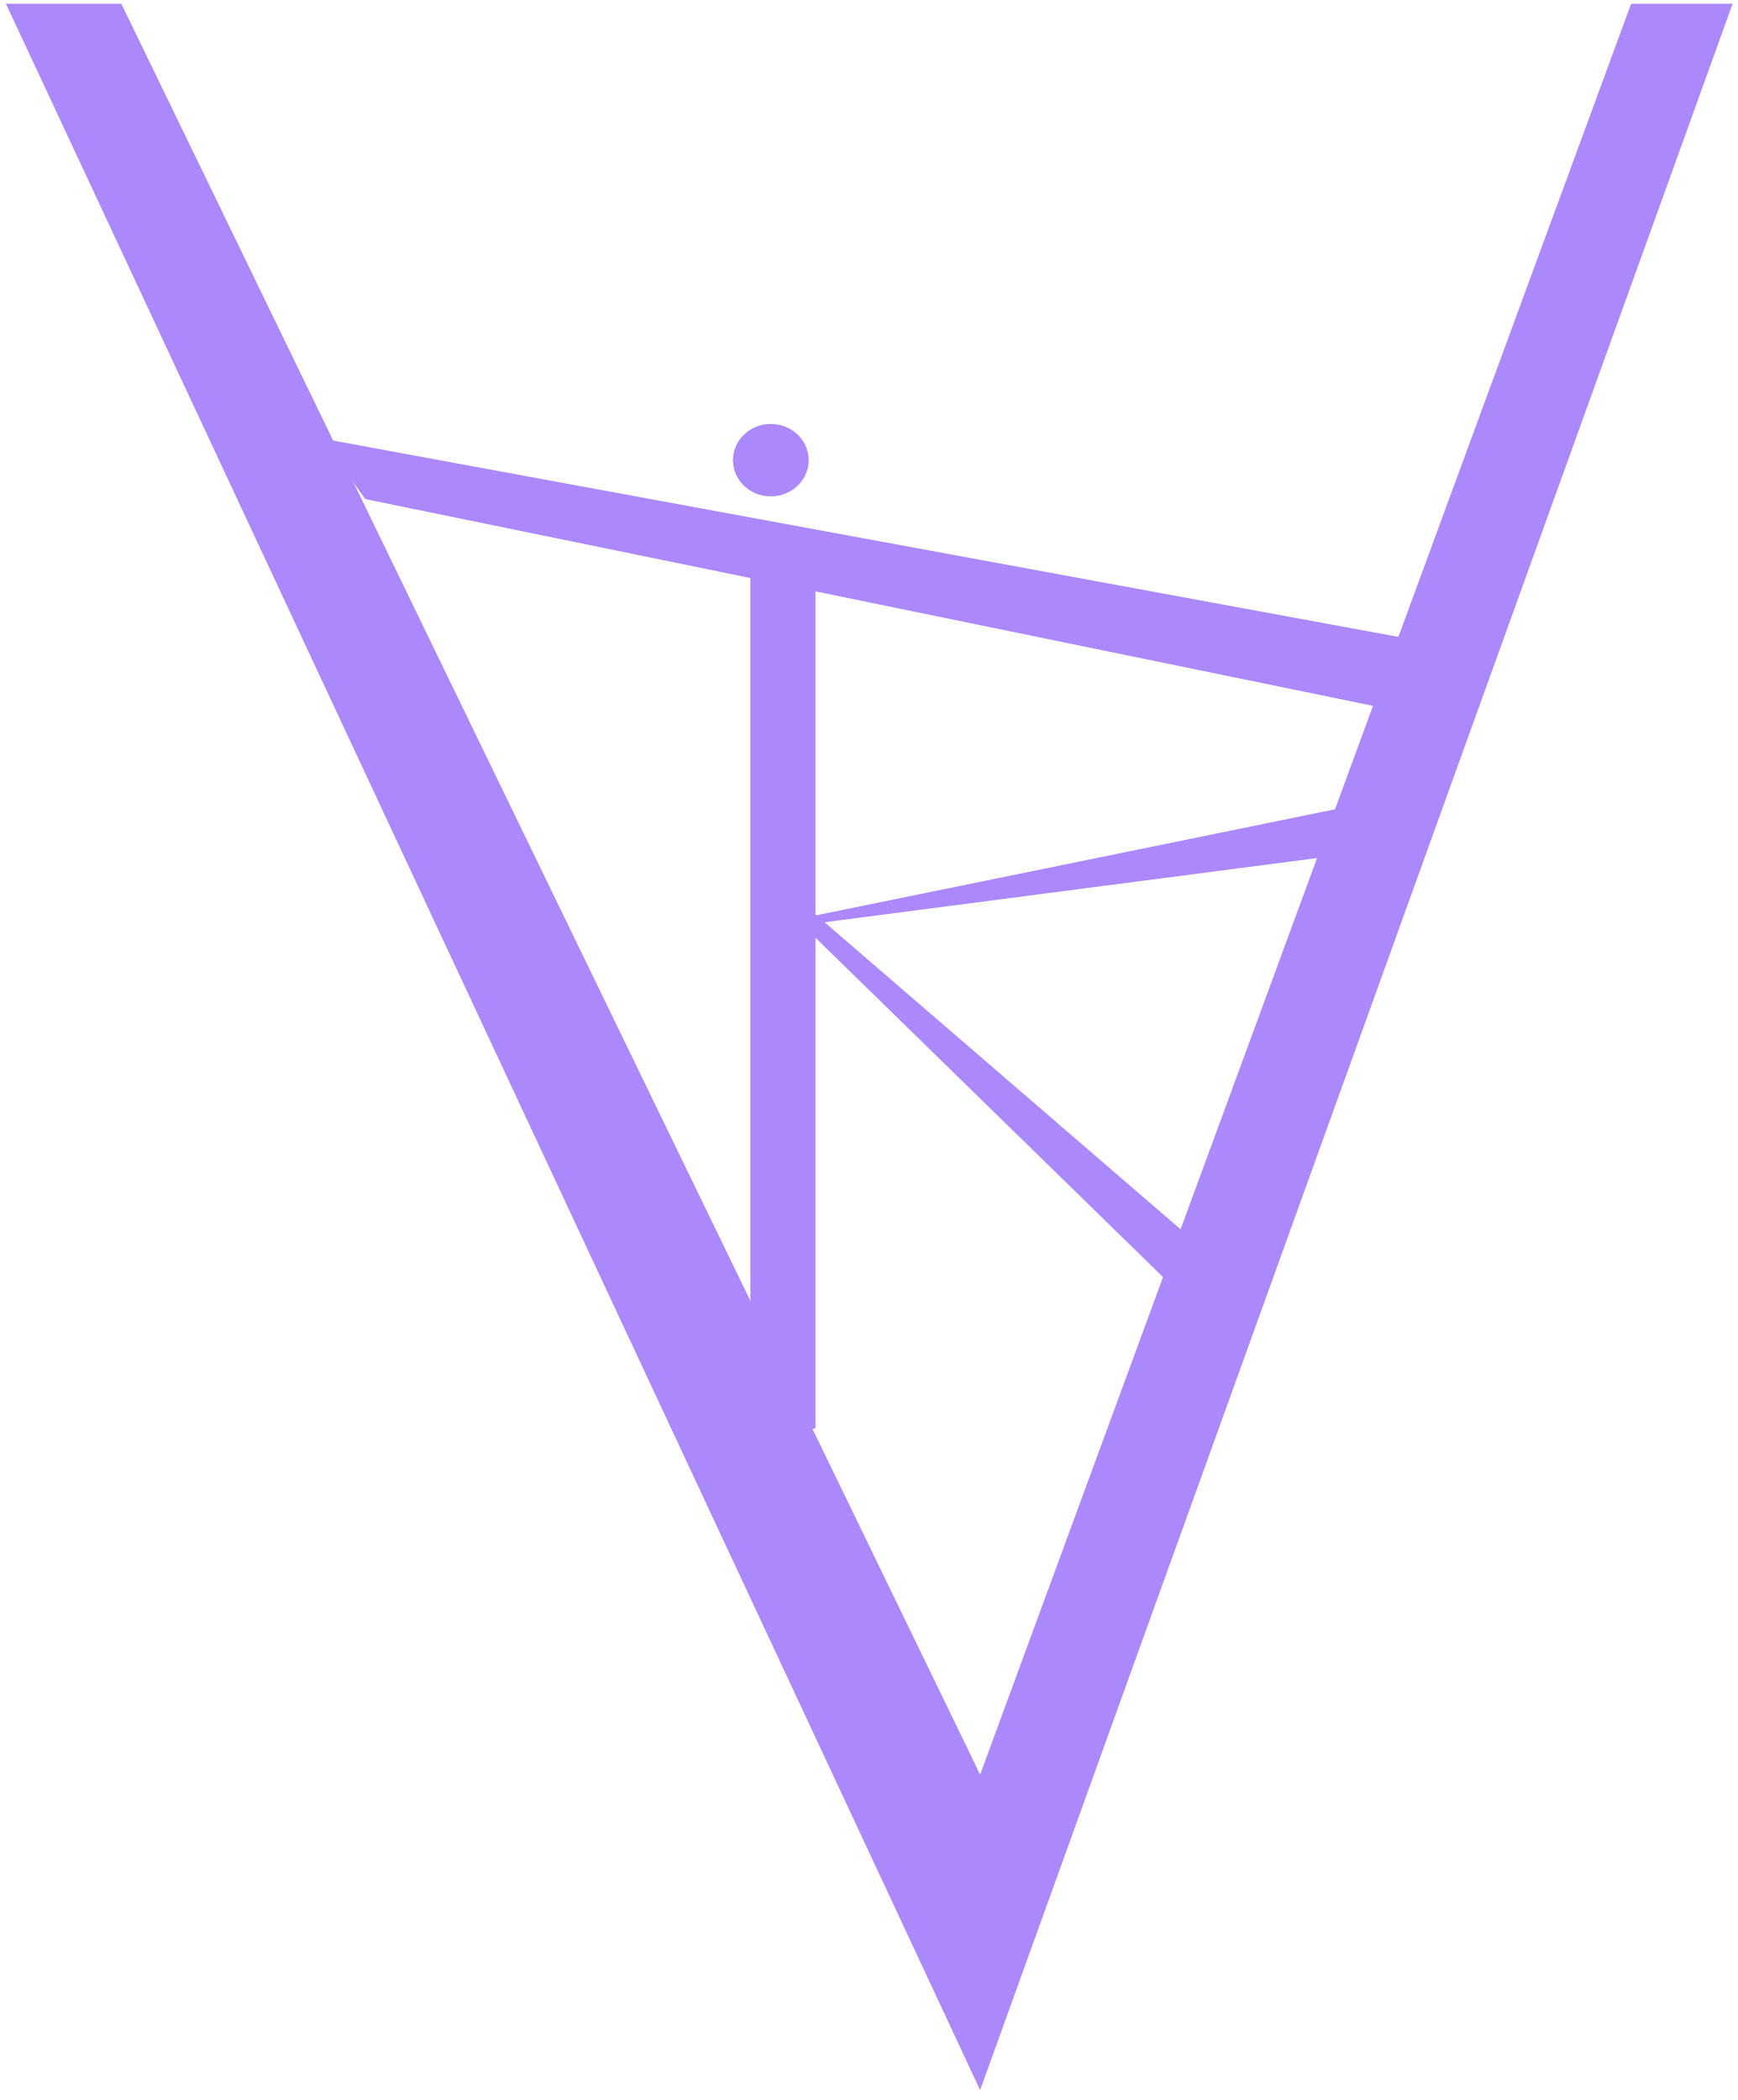
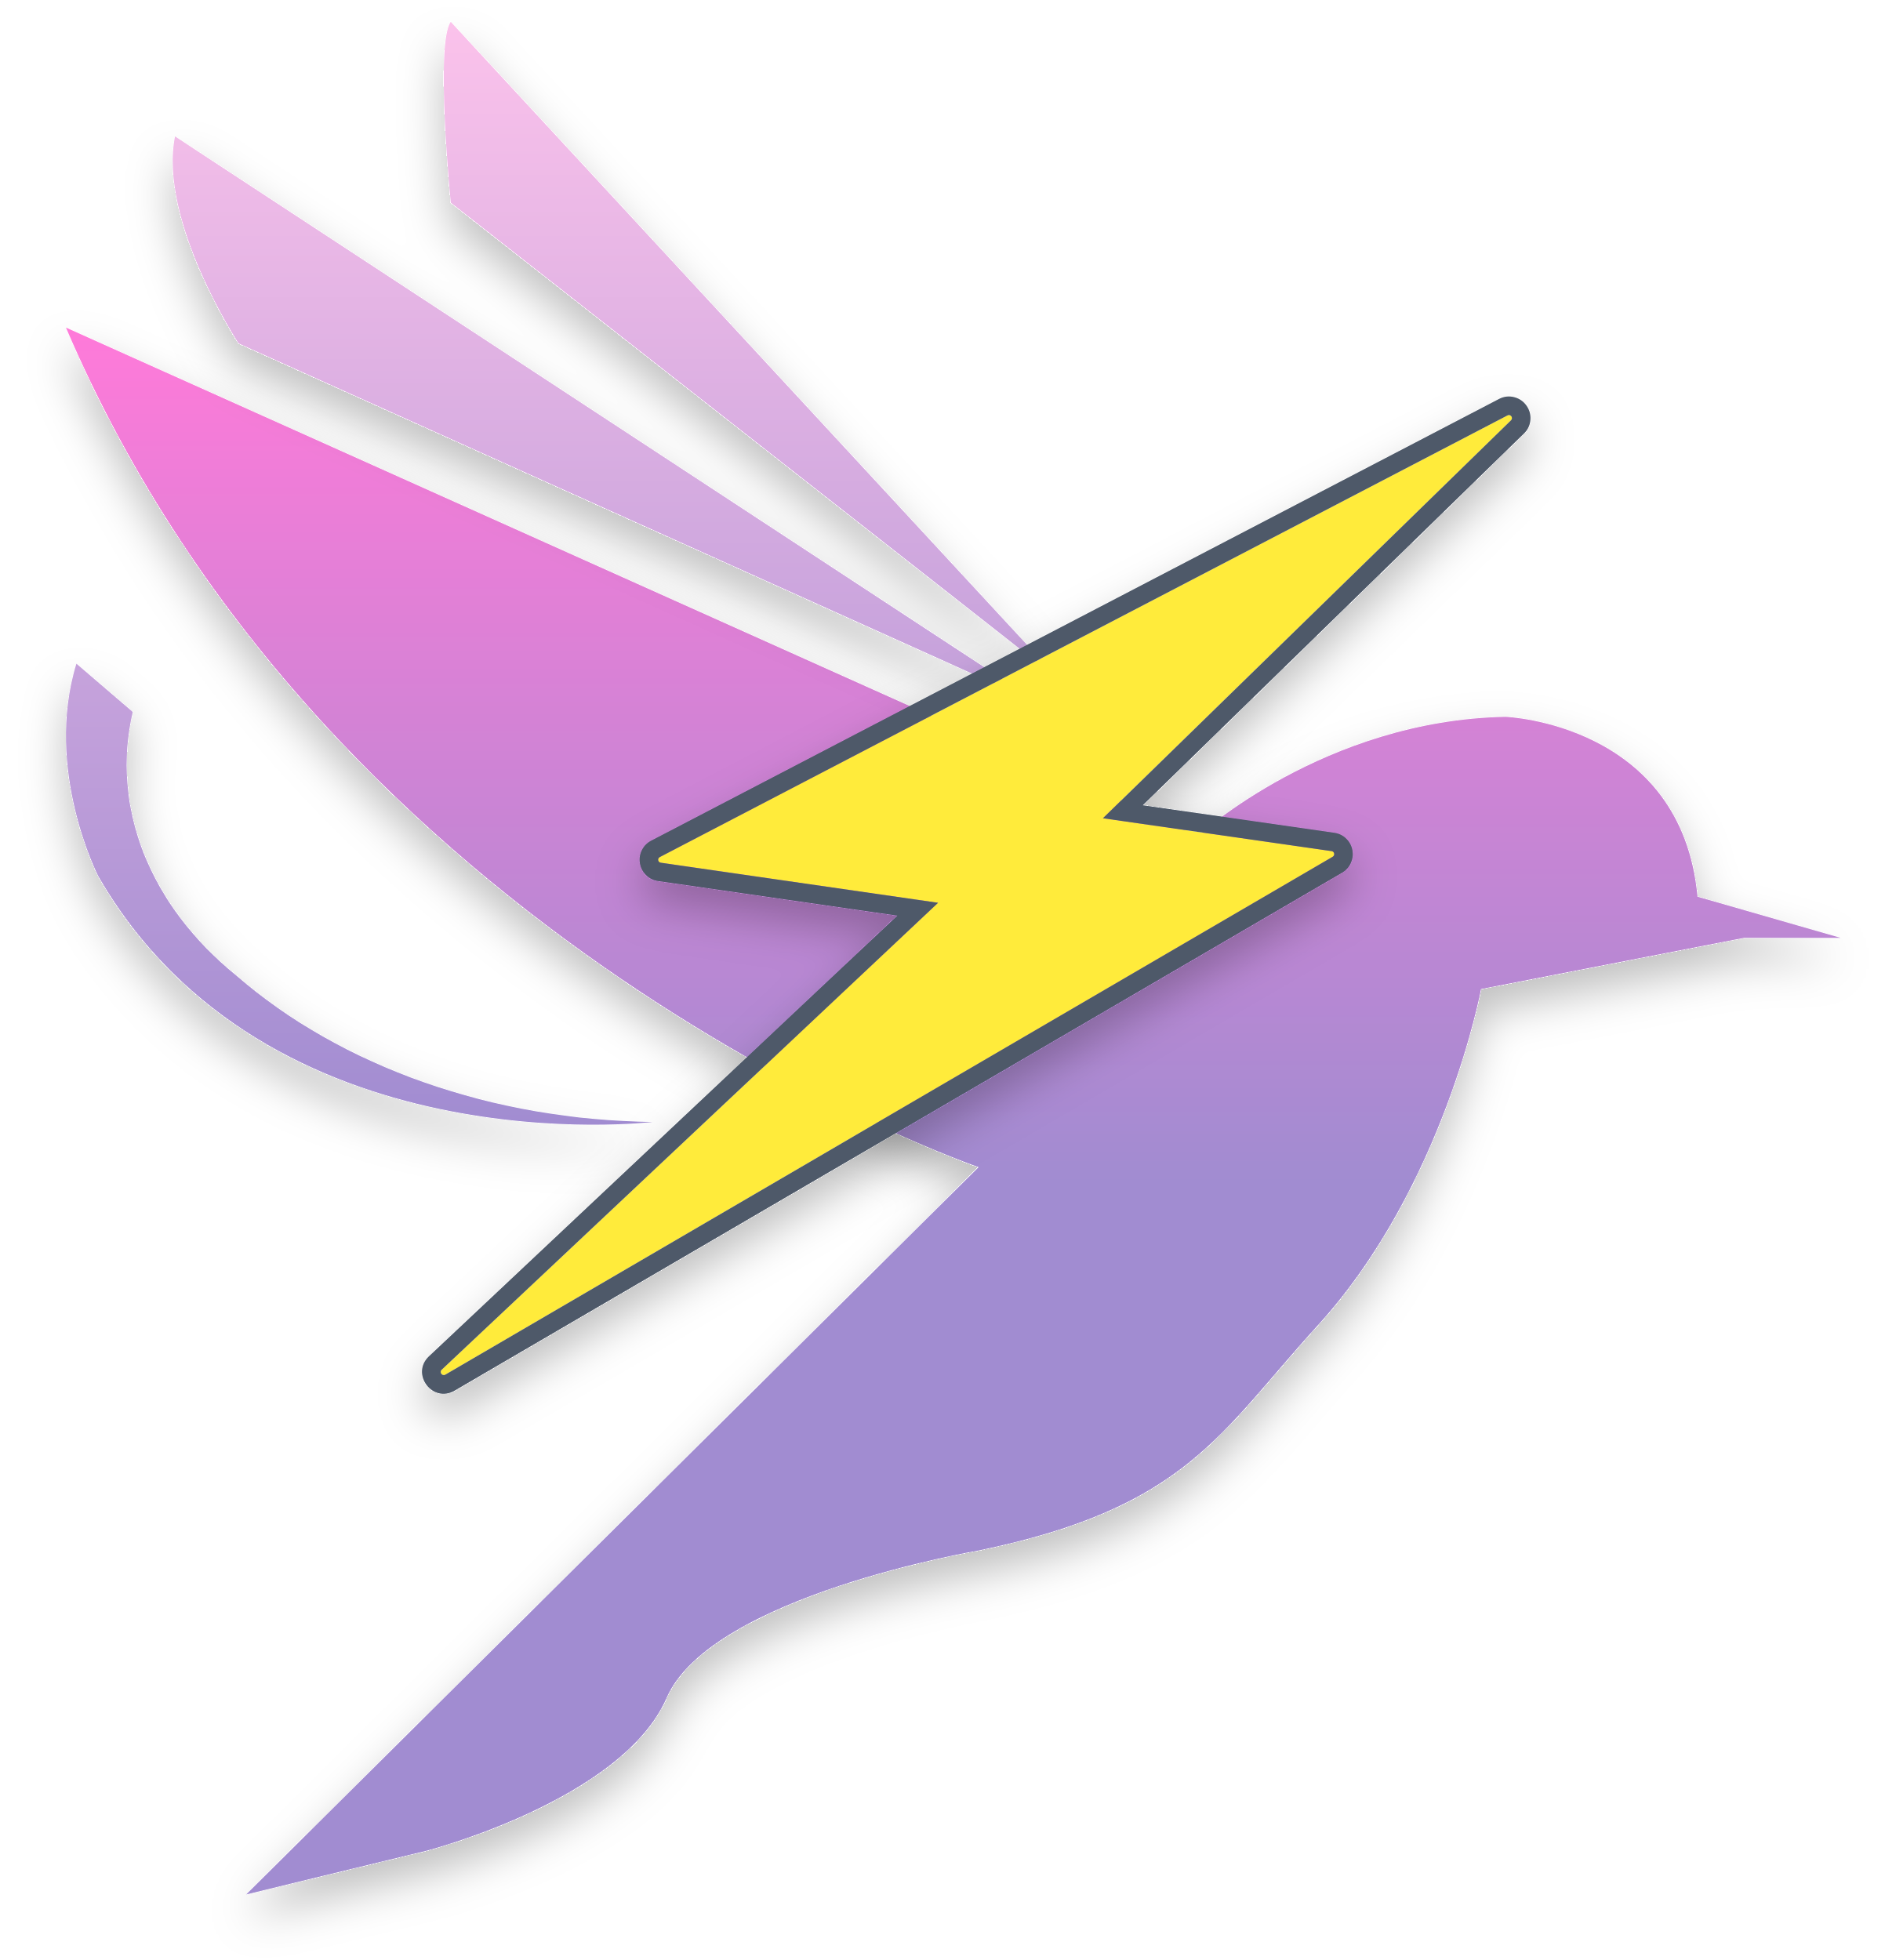
- <svg xmlns="http://www.w3.org/2000/svg" width="120.783" height="145.946" viewBox="0 0 120.783 145.946" fill="none">
-   <path d="M0.411 0.261L68.116 145.261L120.411 0.261L113.358 0.261L68.116 123.33L8.432 0.261L0.411 0.261Z" stroke="rgba(0, 0, 0, 0)" stroke-width="0.523" fill="#AB88FC">
+ <svg xmlns="http://www.w3.org/2000/svg" width="172.539" height="179.5" viewBox="0 0 172.539 179.5" fill="none">
+   <g filter="url(#filter_tcDeoDiF9tNQm0ZzkcfwX)">
+     <path d="M168.539 85.89L159.709 85.89L135.619 90.58C135.619 90.58 132.247 108.674 120.649 121.4C111.698 131.219 108.667 138.062 89.609 142C89.609 142 65.113 146.132 61.039 155.5C56.966 164.868 39.039 169.5 39.039 169.5L22.54 173.5L89.609 106.89C89.609 106.89 30.133 86.5 6.039 30L109.739 76.52C109.739 76.52 121.289 65.954 137.859 65.65C137.859 65.65 153.979 66.252 155.439 82.12L168.539 85.89Z" fill="url(#linear_fill_tcDeoDiF9tNQm0ZzkcfwX)">
</path>
-   <ellipse cx="53.569" cy="31.98" rx="2.632" ry="2.517" fill="#AB88FC">
- </ellipse>
-   <path d="M54.411 62.261L85.127 92.257L86.416 89.862L54.411 62.261Z" stroke="rgba(171, 136, 252, 1)" stroke-width="1" fill="#AB88FC">
+   </g>
+   <g filter="url(#filter_HdTznj6o1Kt6Ef0W1EaVV)">
+     <path d="M41.277 2L97.037 62.29L41.277 18.56C41.277 18.56 39.827 4.021 41.277 2ZM16.027 12.49L95.417 64.57L21.847 31.45C21.847 31.45 14.48 20.197 16.027 12.49ZM6.997 60.78L12.157 65.2C12.095 65.468 12.038 65.731 11.987 66C11.935 66.269 11.888 66.54 11.847 66.81C11.806 67.08 11.768 67.359 11.737 67.63C11.706 67.901 11.677 68.168 11.657 68.44C11.636 68.712 11.627 68.988 11.617 69.26C11.607 69.532 11.597 69.798 11.597 70.07C11.597 70.342 11.606 70.618 11.617 70.89C11.627 71.162 11.646 71.428 11.667 71.7C11.688 71.972 11.716 72.249 11.747 72.52C11.778 72.791 11.805 73.06 11.847 73.33C11.888 73.6 11.945 73.871 11.997 74.14C12.049 74.409 12.105 74.682 12.167 74.95C12.229 75.218 12.294 75.484 12.367 75.75C12.439 76.016 12.514 76.275 12.597 76.54C12.679 76.805 12.764 77.077 12.857 77.34C12.949 77.603 13.044 77.859 13.147 78.12C13.249 78.381 13.364 78.642 13.477 78.9C13.589 79.159 13.705 79.414 13.827 79.67C13.949 79.926 14.075 80.177 14.207 80.43C14.338 80.683 14.475 80.94 14.617 81.19C14.758 81.44 14.906 81.683 15.057 81.93C15.208 82.177 15.356 82.427 15.517 82.67C15.677 82.913 15.847 83.16 16.017 83.4C16.186 83.64 16.358 83.874 16.537 84.11C16.715 84.346 16.899 84.578 17.087 84.81C17.274 85.042 17.471 85.272 17.667 85.5C17.863 85.728 18.062 85.957 18.267 86.18C18.471 86.403 18.674 86.621 18.887 86.84C19.1 87.059 19.325 87.276 19.547 87.49C19.768 87.704 19.987 87.911 20.217 88.12C20.446 88.329 20.679 88.536 20.917 88.74C21.154 88.944 21.402 89.151 21.647 89.35C21.943 89.608 22.241 89.858 22.547 90.11C22.852 90.362 23.163 90.614 23.477 90.86C23.791 91.105 24.104 91.341 24.427 91.58C24.749 91.819 25.076 92.057 25.407 92.29C25.737 92.523 26.069 92.754 26.407 92.98C26.745 93.206 27.091 93.431 27.437 93.65C27.783 93.869 28.133 94.078 28.487 94.29C28.84 94.502 29.196 94.715 29.557 94.92C29.917 95.125 30.279 95.322 30.647 95.52C31.015 95.718 31.393 95.919 31.767 96.11C32.141 96.3 32.516 96.487 32.897 96.67C33.277 96.853 33.66 97.025 34.047 97.2C34.434 97.375 34.824 97.552 35.217 97.72C35.61 97.888 36.008 98.05 36.407 98.21C36.805 98.37 37.203 98.528 37.607 98.68C38.011 98.832 38.418 98.976 38.827 99.12C39.236 99.264 39.643 99.404 40.057 99.54C40.471 99.676 40.888 99.803 41.307 99.93C41.725 100.057 42.144 100.181 42.567 100.3C42.989 100.419 43.41 100.539 43.837 100.65C44.263 100.76 44.697 100.868 45.127 100.97C45.557 101.072 45.983 101.167 46.417 101.26C46.85 101.353 47.29 101.445 47.727 101.53C48.163 101.615 48.597 101.694 49.037 101.77C49.476 101.846 49.915 101.913 50.357 101.98C50.798 102.047 51.243 102.111 51.687 102.17C52.131 102.229 52.581 102.29 53.027 102.34C53.472 102.39 53.919 102.429 54.367 102.47C54.814 102.511 55.258 102.548 55.707 102.58C56.155 102.612 56.607 102.637 57.057 102.66C57.506 102.683 57.957 102.706 58.407 102.72C58.857 102.734 59.306 102.75 59.757 102.75C59.757 102.75 24.467 107.041 8.997 80.24C8.997 80.24 4 70.508 6.997 60.78Z" fill="url(#linear_fill_HdTznj6o1Kt6Ef0W1EaVV)">
</path>
-   <path fill="#AB88FC" d="M22.411 30.483L99.251 44.644L96.871 49.353L61.131 42.014L25.381 34.684L22.411 30.483Z">
+   </g>
+   <g filter="url(#filter_8519B69E-816B-408B-9BE1-AC5B835321A0)">
+     <path fill="#FFEB3B" d="M138.04 38.047C138.325 37.898 138.585 38.266 138.359 38.492L100.995 74.936L121.94 77.948C122.2 77.986 122.259 78.332 122.032 78.465L40.778 125.89C40.492 126.057 40.204 125.672 40.446 125.445L85.898 82.679L60.506 79.009C60.239 78.971 60.175 78.618 60.414 78.493L138.04 38.047Z">
</path>
-   <path stroke="rgba(0, 0, 0, 0)" stroke-width="0.523" d="M84.057 85.866L56.661 65.699M22.411 30.483L99.253 44.642L96.871 49.358L61.134 42.015L25.385 34.682L22.411 30.483Z">
+     <path fill-rule="evenodd" fill="rgba(78, 89, 105, 1)" d="M104.651 73.745L139.546 39.709L139.561 39.694Q140.107 39.148 140.143 38.385Q140.174 37.702 139.776 37.142Q139.37 36.573 138.703 36.385Q137.954 36.175 137.255 36.539L59.629 76.985Q59.026 77.299 58.745 77.912Q58.487 78.473 58.597 79.084Q58.705 79.688 59.135 80.123Q59.601 80.596 60.264 80.692L82.165 83.857L39.281 124.207C37.566 125.82 39.602 128.545 41.635 127.359L122.889 79.933Q123.452 79.604 123.709 79.01Q123.946 78.465 123.843 77.878Q123.738 77.278 123.316 76.842Q122.85 76.362 122.182 76.266L104.651 73.745ZM103.117 75.241L100.995 74.936L102.53 73.439L135.485 41.295L137.361 39.465L138.359 38.492C138.585 38.266 138.325 37.898 138.04 38.047L136.799 38.693L134.477 39.903L62.239 77.542L61.655 77.847L60.414 78.493C60.175 78.618 60.239 78.971 60.506 79.009L61.885 79.208L62.539 79.303L83.748 82.368L85.898 82.679L84.316 84.168L44.166 121.944L41.464 124.486L40.446 125.445C40.204 125.672 40.492 126.057 40.778 125.89L41.986 125.185L45.19 123.315L120.362 79.439L120.833 79.164L122.032 78.465C122.259 78.332 122.2 77.986 121.94 77.948L120.554 77.749L120.017 77.672L103.117 75.241Z">
</path>
-   <path fill="#AB88FC" d="M52.411 40.261L56.411 40.261L56.411 44.801L56.411 99.261L52.411 90.851L52.411 43.101L52.411 40.261Z">
- </path>
-   <path stroke="rgba(171, 136, 252, 1)" stroke-width="0.523" d="M52.411 43.098L52.411 90.854L56.411 99.261L56.411 44.8M52.411 43.098L56.411 44.8M52.411 43.098L52.411 40.261L56.411 40.261L56.411 44.8">
- </path>
-   <path fill="#AB88FC" d="M94.517 56.156L92.937 59.186L56.347 63.956L94.517 56.156Z">
- </path>
-   <path stroke="rgba(171, 136, 252, 1)" stroke-width="0.523" d="M56.347 63.956L94.517 56.156L92.937 59.186L56.347 63.956ZM56.347 63.956L82.407 88.386M52.937 39.546L55.867 39.546L55.867 40.546">
- </path>
+   </g>
+   <defs>
+     <linearGradient id="linear_fill_tcDeoDiF9tNQm0ZzkcfwX" x1="97.039" y1="193" x2="97.039" y2="30" gradientUnits="userSpaceOnUse">
+       <stop offset="0.519" stop-color="#A18CD1" />
+       <stop offset="1" stop-color="#FF7AD9" />
+     </linearGradient>
+     <filter id="filter_tcDeoDiF9tNQm0ZzkcfwX" x="2.039" y="28" width="170.5" height="151.5" filterUnits="userSpaceOnUse" color-interpolation-filters="sRGB">
+       <feFlood flood-opacity="0" result="feFloodId_tcDeoDiF9tNQm0ZzkcfwX" />
+       <feColorMatrix in="SourceAlpha" type="matrix" values="0 0 0 0 0 0 0 0 0 0 0 0 0 0 0 0 0 0 127 0" result="hardAlpha_tcDeoDiF9tNQm0ZzkcfwX" />
+       <feOffset dx="0" dy="2" />
+       <feGaussianBlur stdDeviation="2" />
+       <feComposite in2="hardAlpha_tcDeoDiF9tNQm0ZzkcfwX" operator="out" />
+       <feColorMatrix type="matrix" values="0 0 0 0 0 0 0 0 0 0 0 0 0 0 0 0 0 0 0.25 0" />
+       <feBlend mode="normal" in2="feFloodId_tcDeoDiF9tNQm0ZzkcfwX" result="dropShadow_1_tcDeoDiF9tNQm0ZzkcfwX" />
+       <feBlend mode="normal" in="SourceGraphic" in2="dropShadow_1_tcDeoDiF9tNQm0ZzkcfwX" result="shape_tcDeoDiF9tNQm0ZzkcfwX" />
+     </filter>
+     <linearGradient id="linear_fill_HdTznj6o1Kt6Ef0W1EaVV" x1="51.539" y1="103" x2="51.539" y2="2" gradientUnits="userSpaceOnUse">
+       <stop offset="0" stop-color="#A18CD1" />
+       <stop offset="1" stop-color="#FBC2EB" />
+     </linearGradient>
+     <filter id="filter_HdTznj6o1Kt6Ef0W1EaVV" x="0" y="0" width="101.037" height="113.041" filterUnits="userSpaceOnUse" color-interpolation-filters="sRGB">
+       <feFlood flood-opacity="0" result="feFloodId_HdTznj6o1Kt6Ef0W1EaVV" />
+       <feColorMatrix in="SourceAlpha" type="matrix" values="0 0 0 0 0 0 0 0 0 0 0 0 0 0 0 0 0 0 127 0" result="hardAlpha_HdTznj6o1Kt6Ef0W1EaVV" />
+       <feOffset dx="0" dy="2" />
+       <feGaussianBlur stdDeviation="2" />
+       <feComposite in2="hardAlpha_HdTznj6o1Kt6Ef0W1EaVV" operator="out" />
+       <feColorMatrix type="matrix" values="0 0 0 0 0 0 0 0 0 0 0 0 0 0 0 0 0 0 0.25 0" />
+       <feBlend mode="normal" in2="feFloodId_HdTznj6o1Kt6Ef0W1EaVV" result="dropShadow_1_HdTznj6o1Kt6Ef0W1EaVV" />
+       <feBlend mode="normal" in="SourceGraphic" in2="dropShadow_1_HdTznj6o1Kt6Ef0W1EaVV" result="shape_HdTznj6o1Kt6Ef0W1EaVV" />
+     </filter>
+     <filter id="filter_8519B69E-816B-408B-9BE1-AC5B835321A0" x="33.566" y="34.175" width="110.608" height="100.371" filterUnits="userSpaceOnUse" color-interpolation-filters="sRGB">
+       <feFlood flood-opacity="0" result="feFloodId_8519B69E-816B-408B-9BE1-AC5B835321A0" />
+       <feGaussianBlur in="feFloodId_8519B69E-816B-408B-9BE1-AC5B835321A0" stdDeviation_bg="10" type="BackgroundImage" />
+       <feComposite in2="SourceAlpha" operator="in" result="background_Blur_8519B69E-816B-408B-9BE1-AC5B835321A0" />
+       <feColorMatrix in="SourceAlpha" type="matrix" values="0 0 0 0 0 0 0 0 0 0 0 0 0 0 0 0 0 0 127 0" result="hardAlpha_8519B69E-816B-408B-9BE1-AC5B835321A0" />
+       <feOffset dx="0" dy="2" />
+       <feGaussianBlur stdDeviation="2" />
+       <feComposite in2="hardAlpha_8519B69E-816B-408B-9BE1-AC5B835321A0" operator="out" />
+       <feColorMatrix type="matrix" values="0 0 0 0 0 0 0 0 0 0 0 0 0 0 0 0 0 0 0.25 0" />
+       <feBlend mode="normal" in2="feFloodId_8519B69E-816B-408B-9BE1-AC5B835321A0" result="dropShadow_1_8519B69E-816B-408B-9BE1-AC5B835321A0" />
+       <feBlend mode="normal" in="SourceGraphic" in2="background_Blur_8519B69E-816B-408B-9BE1-AC5B835321A0" result="shape_8519B69E-816B-408B-9BE1-AC5B835321A0" />
+       <feBlend mode="normal" in="SourceGraphic" in2="dropShadow_1_8519B69E-816B-408B-9BE1-AC5B835321A0" result="shape_8519B69E-816B-408B-9BE1-AC5B835321A0" />
+     </filter>
+   </defs>
</svg>
